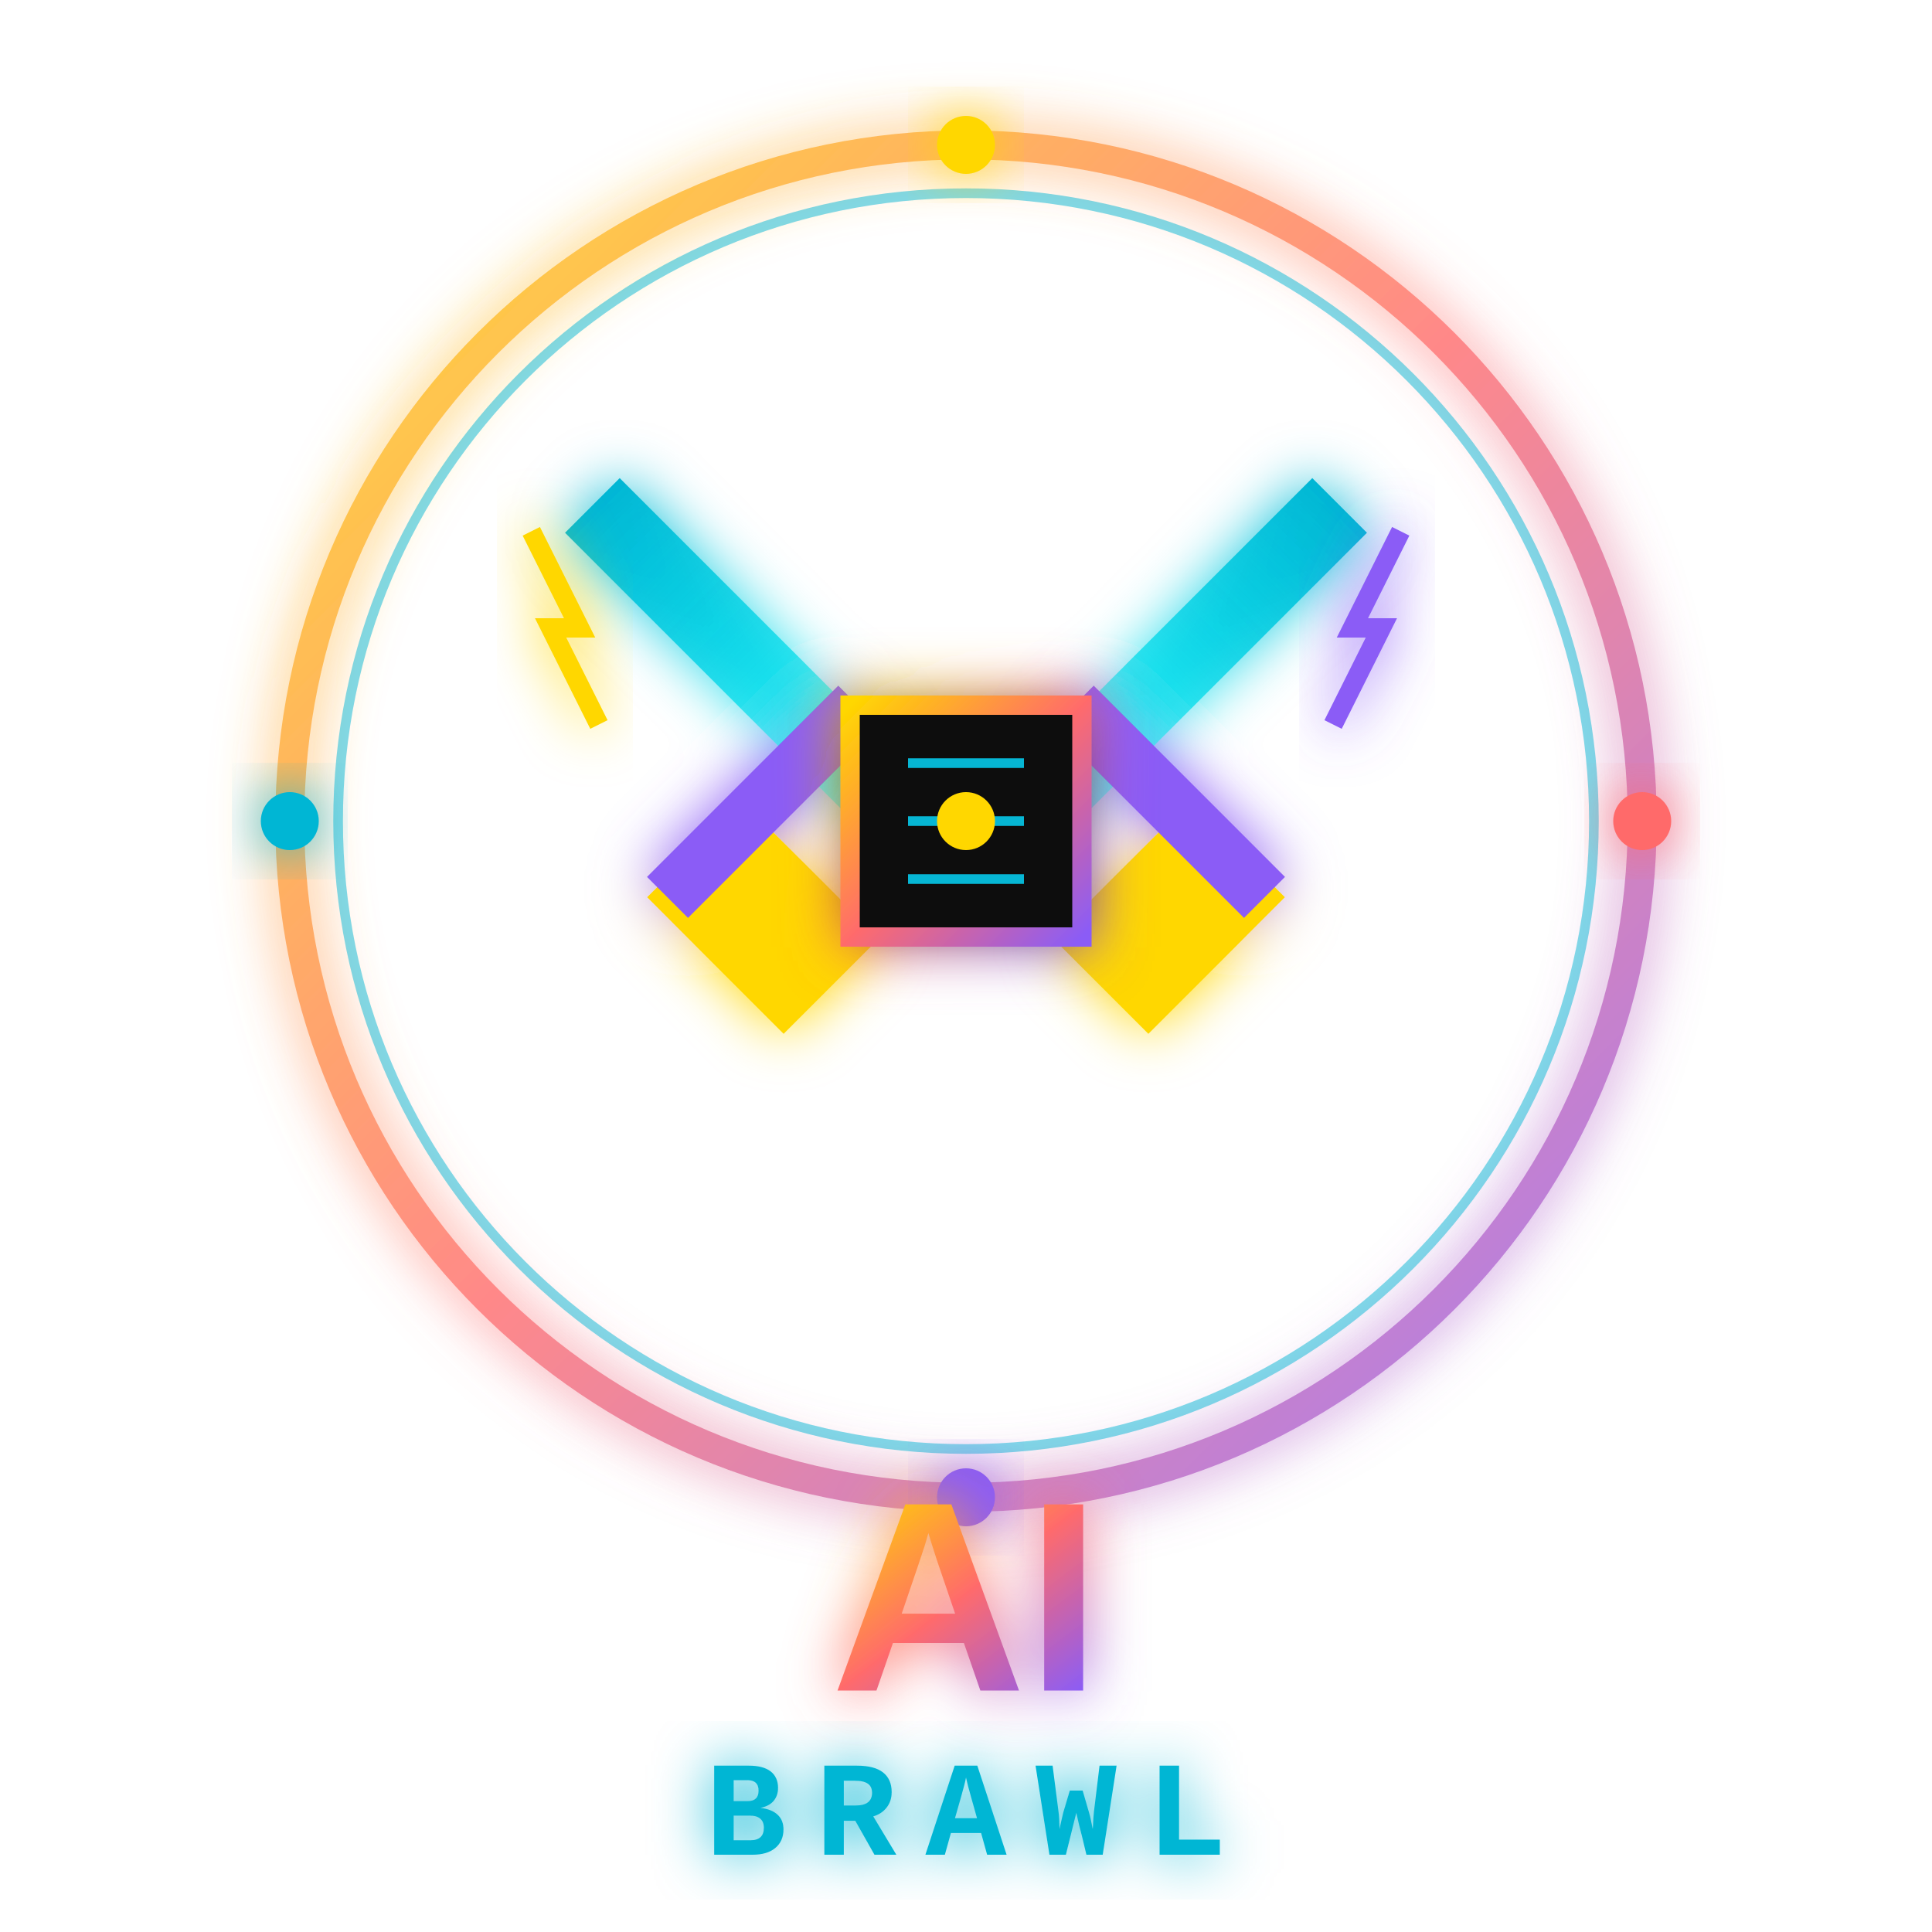
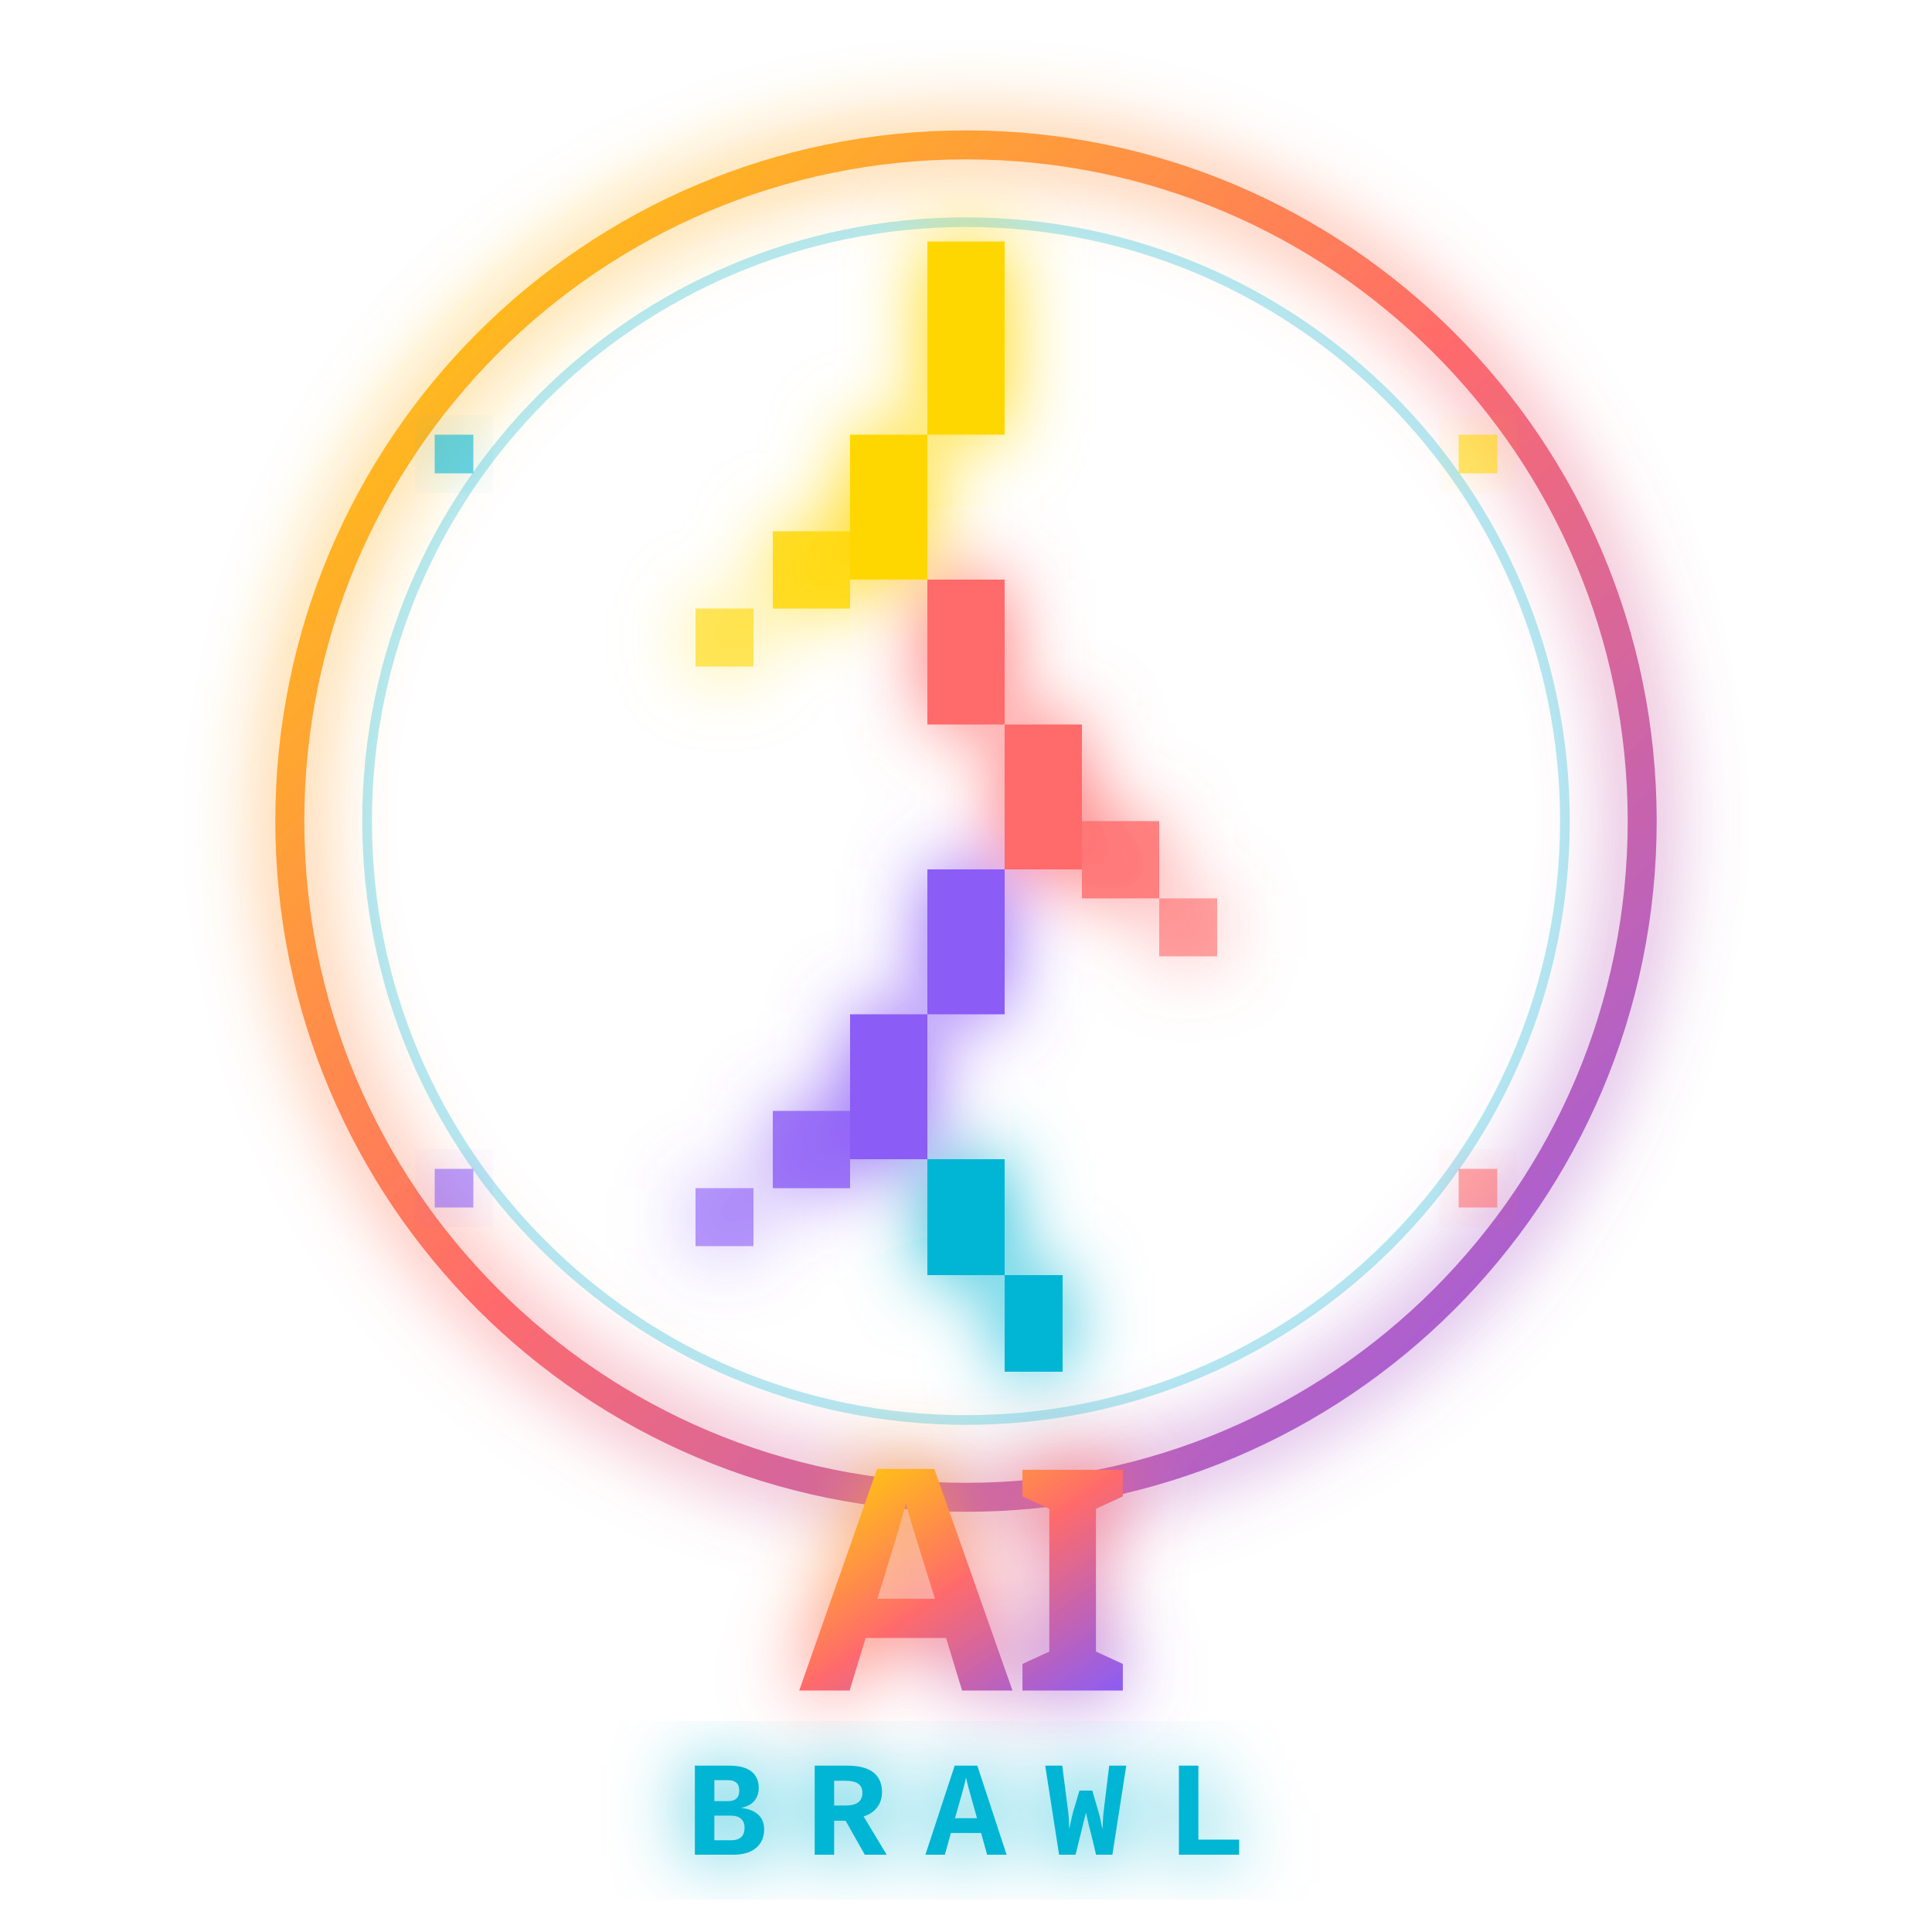
<svg xmlns="http://www.w3.org/2000/svg" viewBox="0 0 200 200" width="200" height="200">
  <defs>
    <filter id="glow" x="-50%" y="-50%" width="200%" height="200%">
-       <feGaussianBlur stdDeviation="3" result="coloredBlur" />
+       <feGaussianBlur stdDeviation="4" result="coloredBlur" />
      <feMerge>
        <feMergeNode in="coloredBlur" />
        <feMergeNode in="SourceGraphic" />
      </feMerge>
    </filter>
    <linearGradient id="goldPurple" x1="0%" y1="0%" x2="100%" y2="100%">
-       <stop offset="0%" style="stop-color:#FFD700;stop-opacity:1" />
-       <stop offset="50%" style="stop-color:#FF6B6B;stop-opacity:1" />
-       <stop offset="100%" style="stop-color:#8B5CF6;stop-opacity:1" />
+       <stop offset="0%" style="stop-color:#FFD700" />
+       <stop offset="50%" style="stop-color:#FF6B6B" />
+       <stop offset="100%" style="stop-color:#8B5CF6" />
    </linearGradient>
    <linearGradient id="cyanGlow" x1="0%" y1="0%" x2="0%" y2="100%">
-       <stop offset="0%" style="stop-color:#06B6D4;stop-opacity:1" />
-       <stop offset="100%" style="stop-color:#00FFFF;stop-opacity:0.5" />
+       <stop offset="0%" style="stop-color:#06B6D4" />
+       <stop offset="100%" style="stop-color:#00FFFF" />
    </linearGradient>
  </defs>
-   <circle cx="100" cy="85" r="70" fill="none" stroke="url(#goldPurple)" stroke-width="3" filter="url(#glow)" opacity="0.8" />
-   <circle cx="100" cy="85" r="65" fill="none" stroke="#06B6D4" stroke-width="1" opacity="0.5" />
-   <circle cx="100" cy="15" r="3" fill="#FFD700" filter="url(#glow)" />
-   <circle cx="100" cy="155" r="3" fill="#8B5CF6" filter="url(#glow)" />
-   <circle cx="30" cy="85" r="3" fill="#06B6D4" filter="url(#glow)" />
-   <circle cx="170" cy="85" r="3" fill="#FF6B6B" filter="url(#glow)" />
+   <circle cx="100" cy="85" r="70" fill="none" stroke="url(#goldPurple)" stroke-width="3" filter="url(#glow)" />
+   <circle cx="100" cy="85" r="62" fill="none" stroke="#06B6D4" stroke-width="1" opacity="0.3" />
  <g filter="url(#glow)">
-     <rect x="75" y="45" width="8" height="50" fill="url(#cyanGlow)" transform="rotate(-45 79 70)" />
-     <rect x="72" y="85" width="14" height="20" fill="#FFD700" transform="rotate(-45 79 95)" />
-     <rect x="65" y="80" width="28" height="6" fill="#8B5CF6" transform="rotate(-45 79 83)" />
+     <rect x="96" y="25" width="8" height="20" fill="#FFD700" />
+     <rect x="88" y="45" width="8" height="15" fill="#FFD700" />
+     <rect x="96" y="60" width="8" height="15" fill="#FF6B6B" />
+     <rect x="104" y="75" width="8" height="15" fill="#FF6B6B" />
+     <rect x="96" y="90" width="8" height="15" fill="#8B5CF6" />
+     <rect x="88" y="105" width="8" height="15" fill="#8B5CF6" />
+     <rect x="96" y="120" width="8" height="12" fill="#06B6D4" />
+     <rect x="104" y="132" width="6" height="10" fill="#06B6D4" />
+     <rect x="80" y="55" width="8" height="8" fill="#FFD700" opacity="0.8" />
+     <rect x="72" y="63" width="6" height="6" fill="#FFD700" opacity="0.6" />
+     <rect x="112" y="85" width="8" height="8" fill="#FF6B6B" opacity="0.8" />
+     <rect x="120" y="93" width="6" height="6" fill="#FF6B6B" opacity="0.6" />
+     <rect x="80" y="115" width="8" height="8" fill="#8B5CF6" opacity="0.8" />
+     <rect x="72" y="123" width="6" height="6" fill="#8B5CF6" opacity="0.6" />
  </g>
-   <g filter="url(#glow)">
-     <rect x="117" y="45" width="8" height="50" fill="url(#cyanGlow)" transform="rotate(45 121 70)" />
-     <rect x="114" y="85" width="14" height="20" fill="#FFD700" transform="rotate(45 121 95)" />
-     <rect x="107" y="80" width="28" height="6" fill="#8B5CF6" transform="rotate(45 121 83)" />
+   <g opacity="0.6">
+     <rect x="45" y="45" width="4" height="4" fill="#06B6D4" filter="url(#glow)" />
+     <rect x="151" y="45" width="4" height="4" fill="#FFD700" filter="url(#glow)" />
+     <rect x="45" y="121" width="4" height="4" fill="#8B5CF6" filter="url(#glow)" />
+     <rect x="151" y="121" width="4" height="4" fill="#FF6B6B" filter="url(#glow)" />
  </g>
-   <rect x="88" y="73" width="24" height="24" fill="#0A0A10" stroke="url(#goldPurple)" stroke-width="2" filter="url(#glow)" />
-   <line x1="94" y1="79" x2="106" y2="79" stroke="#06B6D4" stroke-width="1" />
-   <line x1="94" y1="85" x2="106" y2="85" stroke="#06B6D4" stroke-width="1" />
-   <line x1="94" y1="91" x2="106" y2="91" stroke="#06B6D4" stroke-width="1" />
-   <circle cx="100" cy="85" r="3" fill="#FFD700" />
-   <path d="M55 55 L60 65 L57 65 L62 75" fill="none" stroke="#FFD700" stroke-width="2" filter="url(#glow)" />
-   <path d="M145 55 L140 65 L143 65 L138 75" fill="none" stroke="#8B5CF6" stroke-width="2" filter="url(#glow)" />
-   <text x="100" y="175" text-anchor="middle" font-family="Arial, sans-serif" font-size="28" font-weight="bold" fill="url(#goldPurple)" filter="url(#glow)">AI</text>
-   <text x="100" y="192" text-anchor="middle" font-family="Courier New, monospace" font-size="14" font-weight="bold" fill="#06B6D4" letter-spacing="3" filter="url(#glow)">BRAWL</text>
-   <line x1="60" y1="182" x2="140" y2="182" stroke="url(#goldPurple)" stroke-width="1" opacity="0.5" />
+   <text x="100" y="175" text-anchor="middle" font-family="Arial Black, sans-serif" font-size="32" font-weight="bold" fill="url(#goldPurple)" filter="url(#glow)">AI</text>
+   <text x="100" y="192" text-anchor="middle" font-family="Courier New, monospace" font-size="14" font-weight="bold" fill="#06B6D4" letter-spacing="4" filter="url(#glow)">BRAWL</text>
+   <line x1="50" y1="182" x2="150" y2="182" stroke="url(#goldPurple)" stroke-width="2" opacity="0.6" />
</svg>
